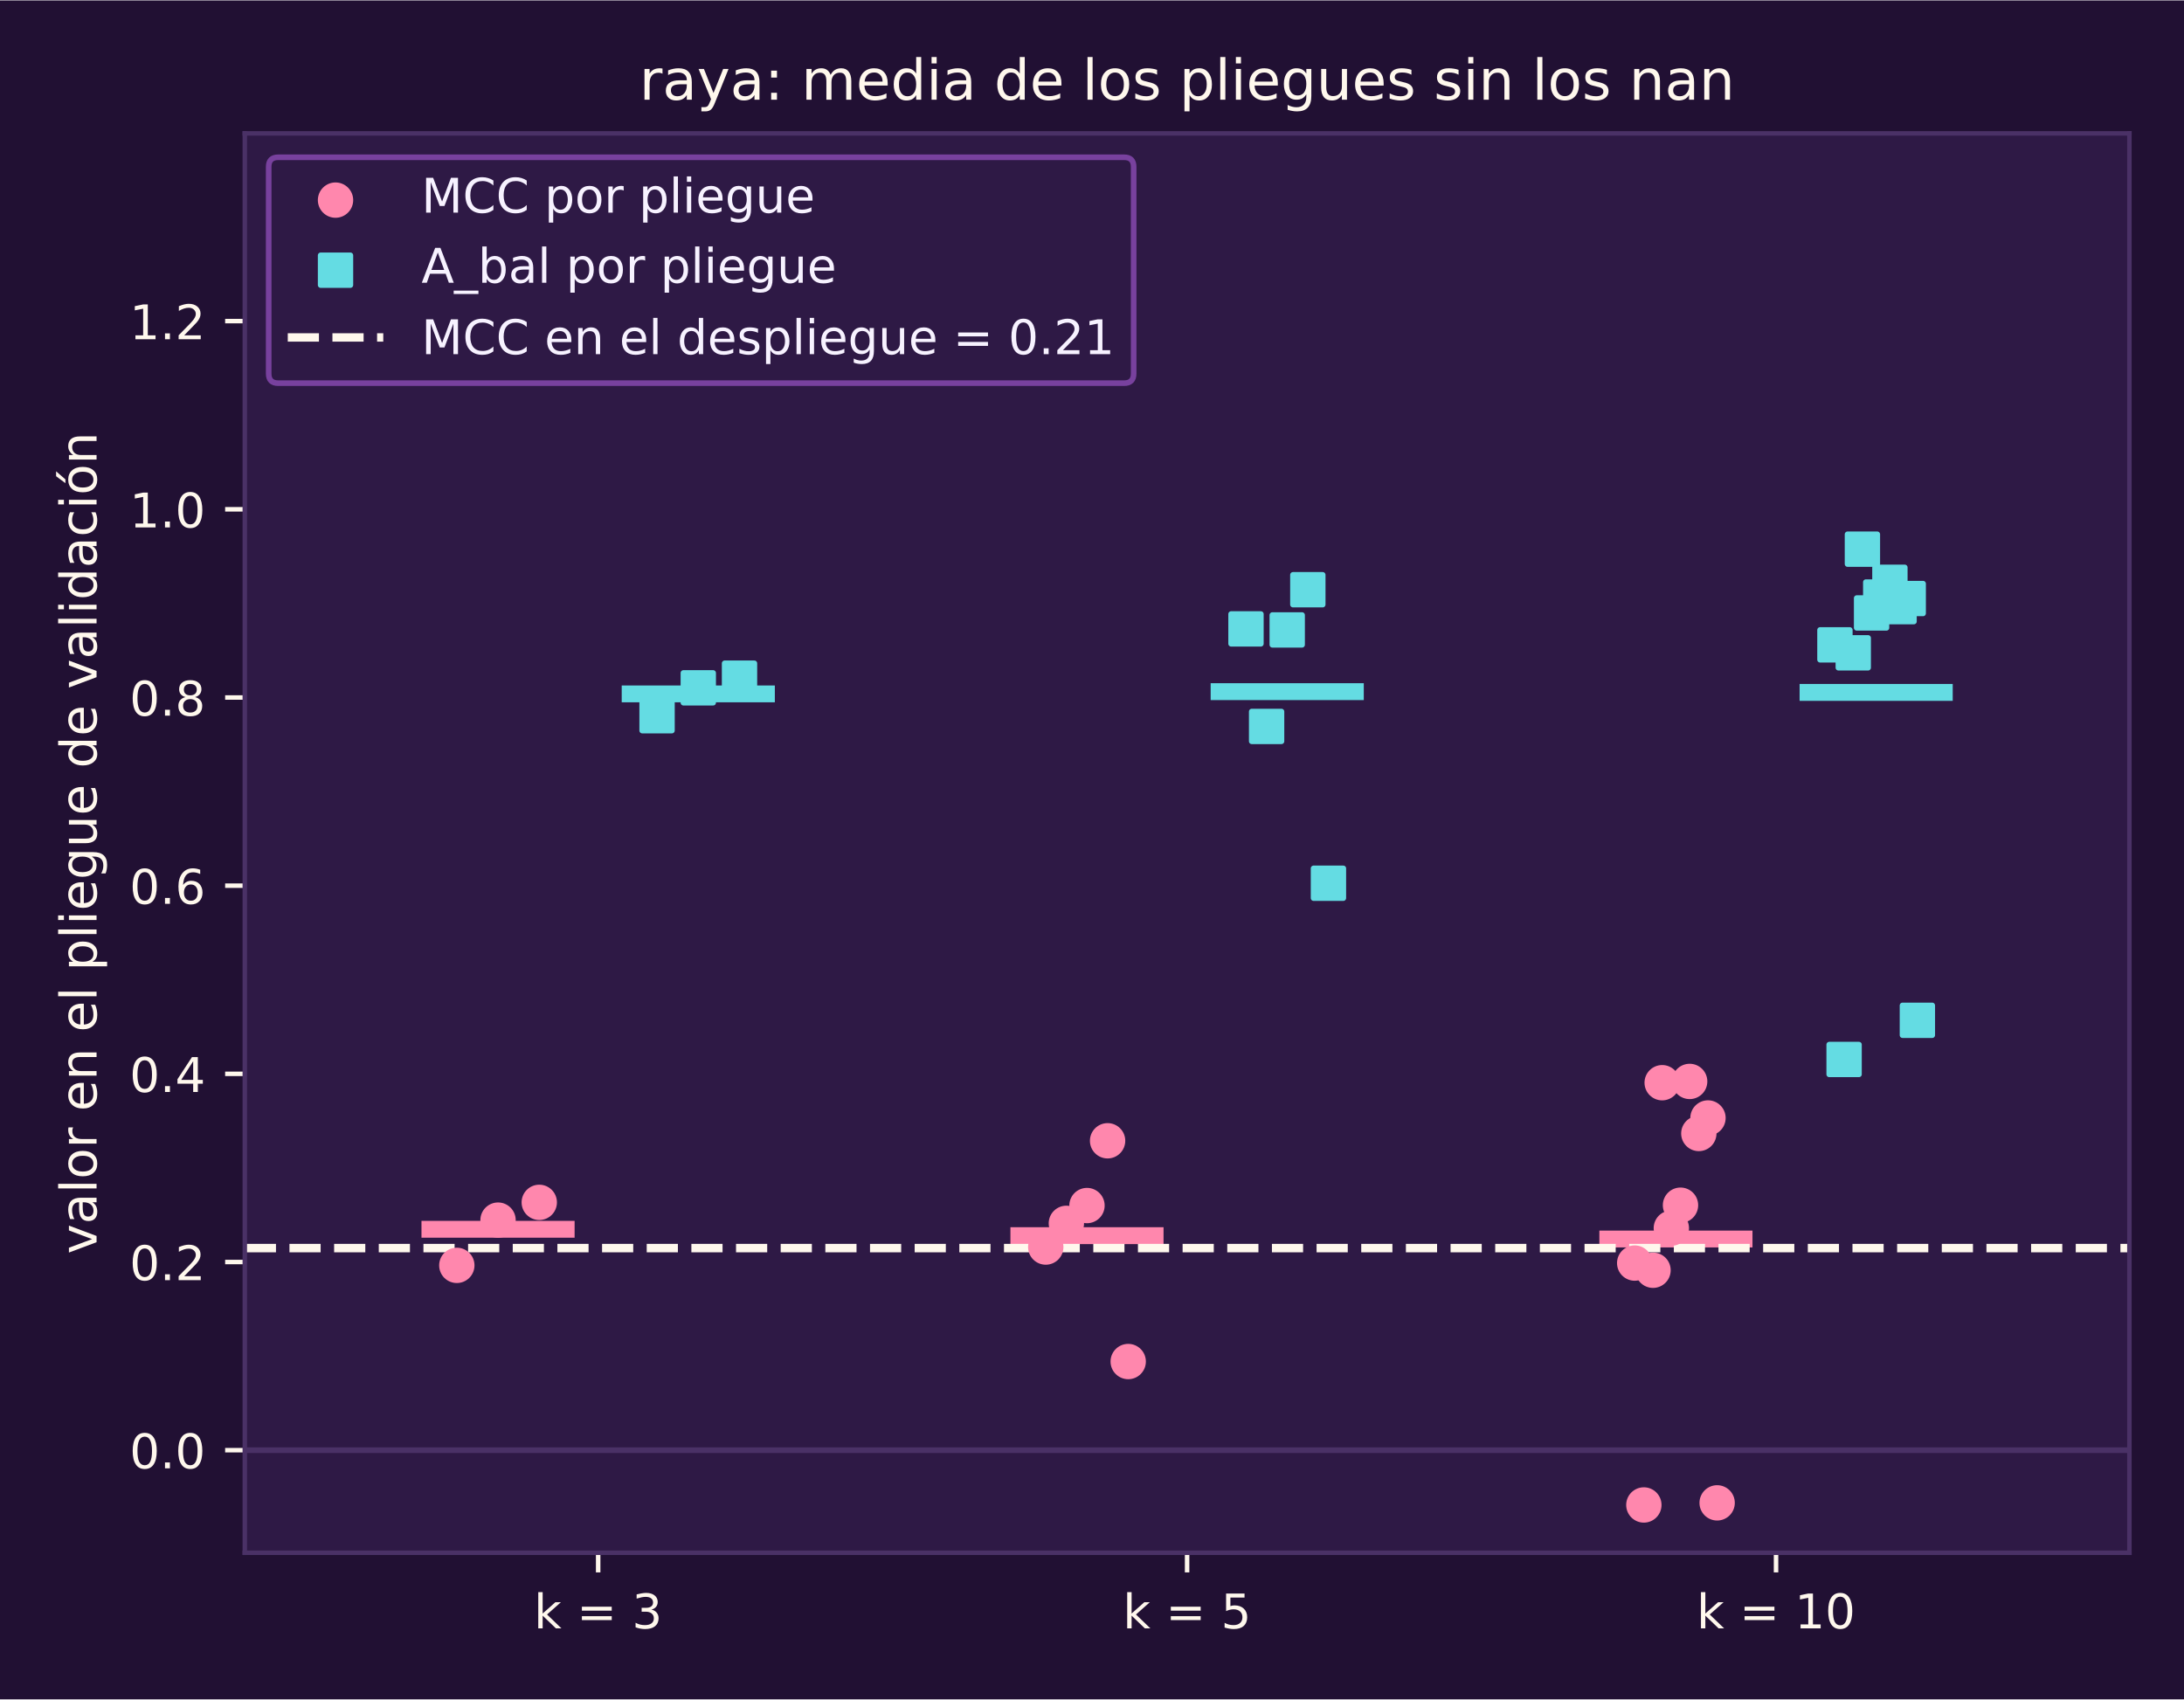
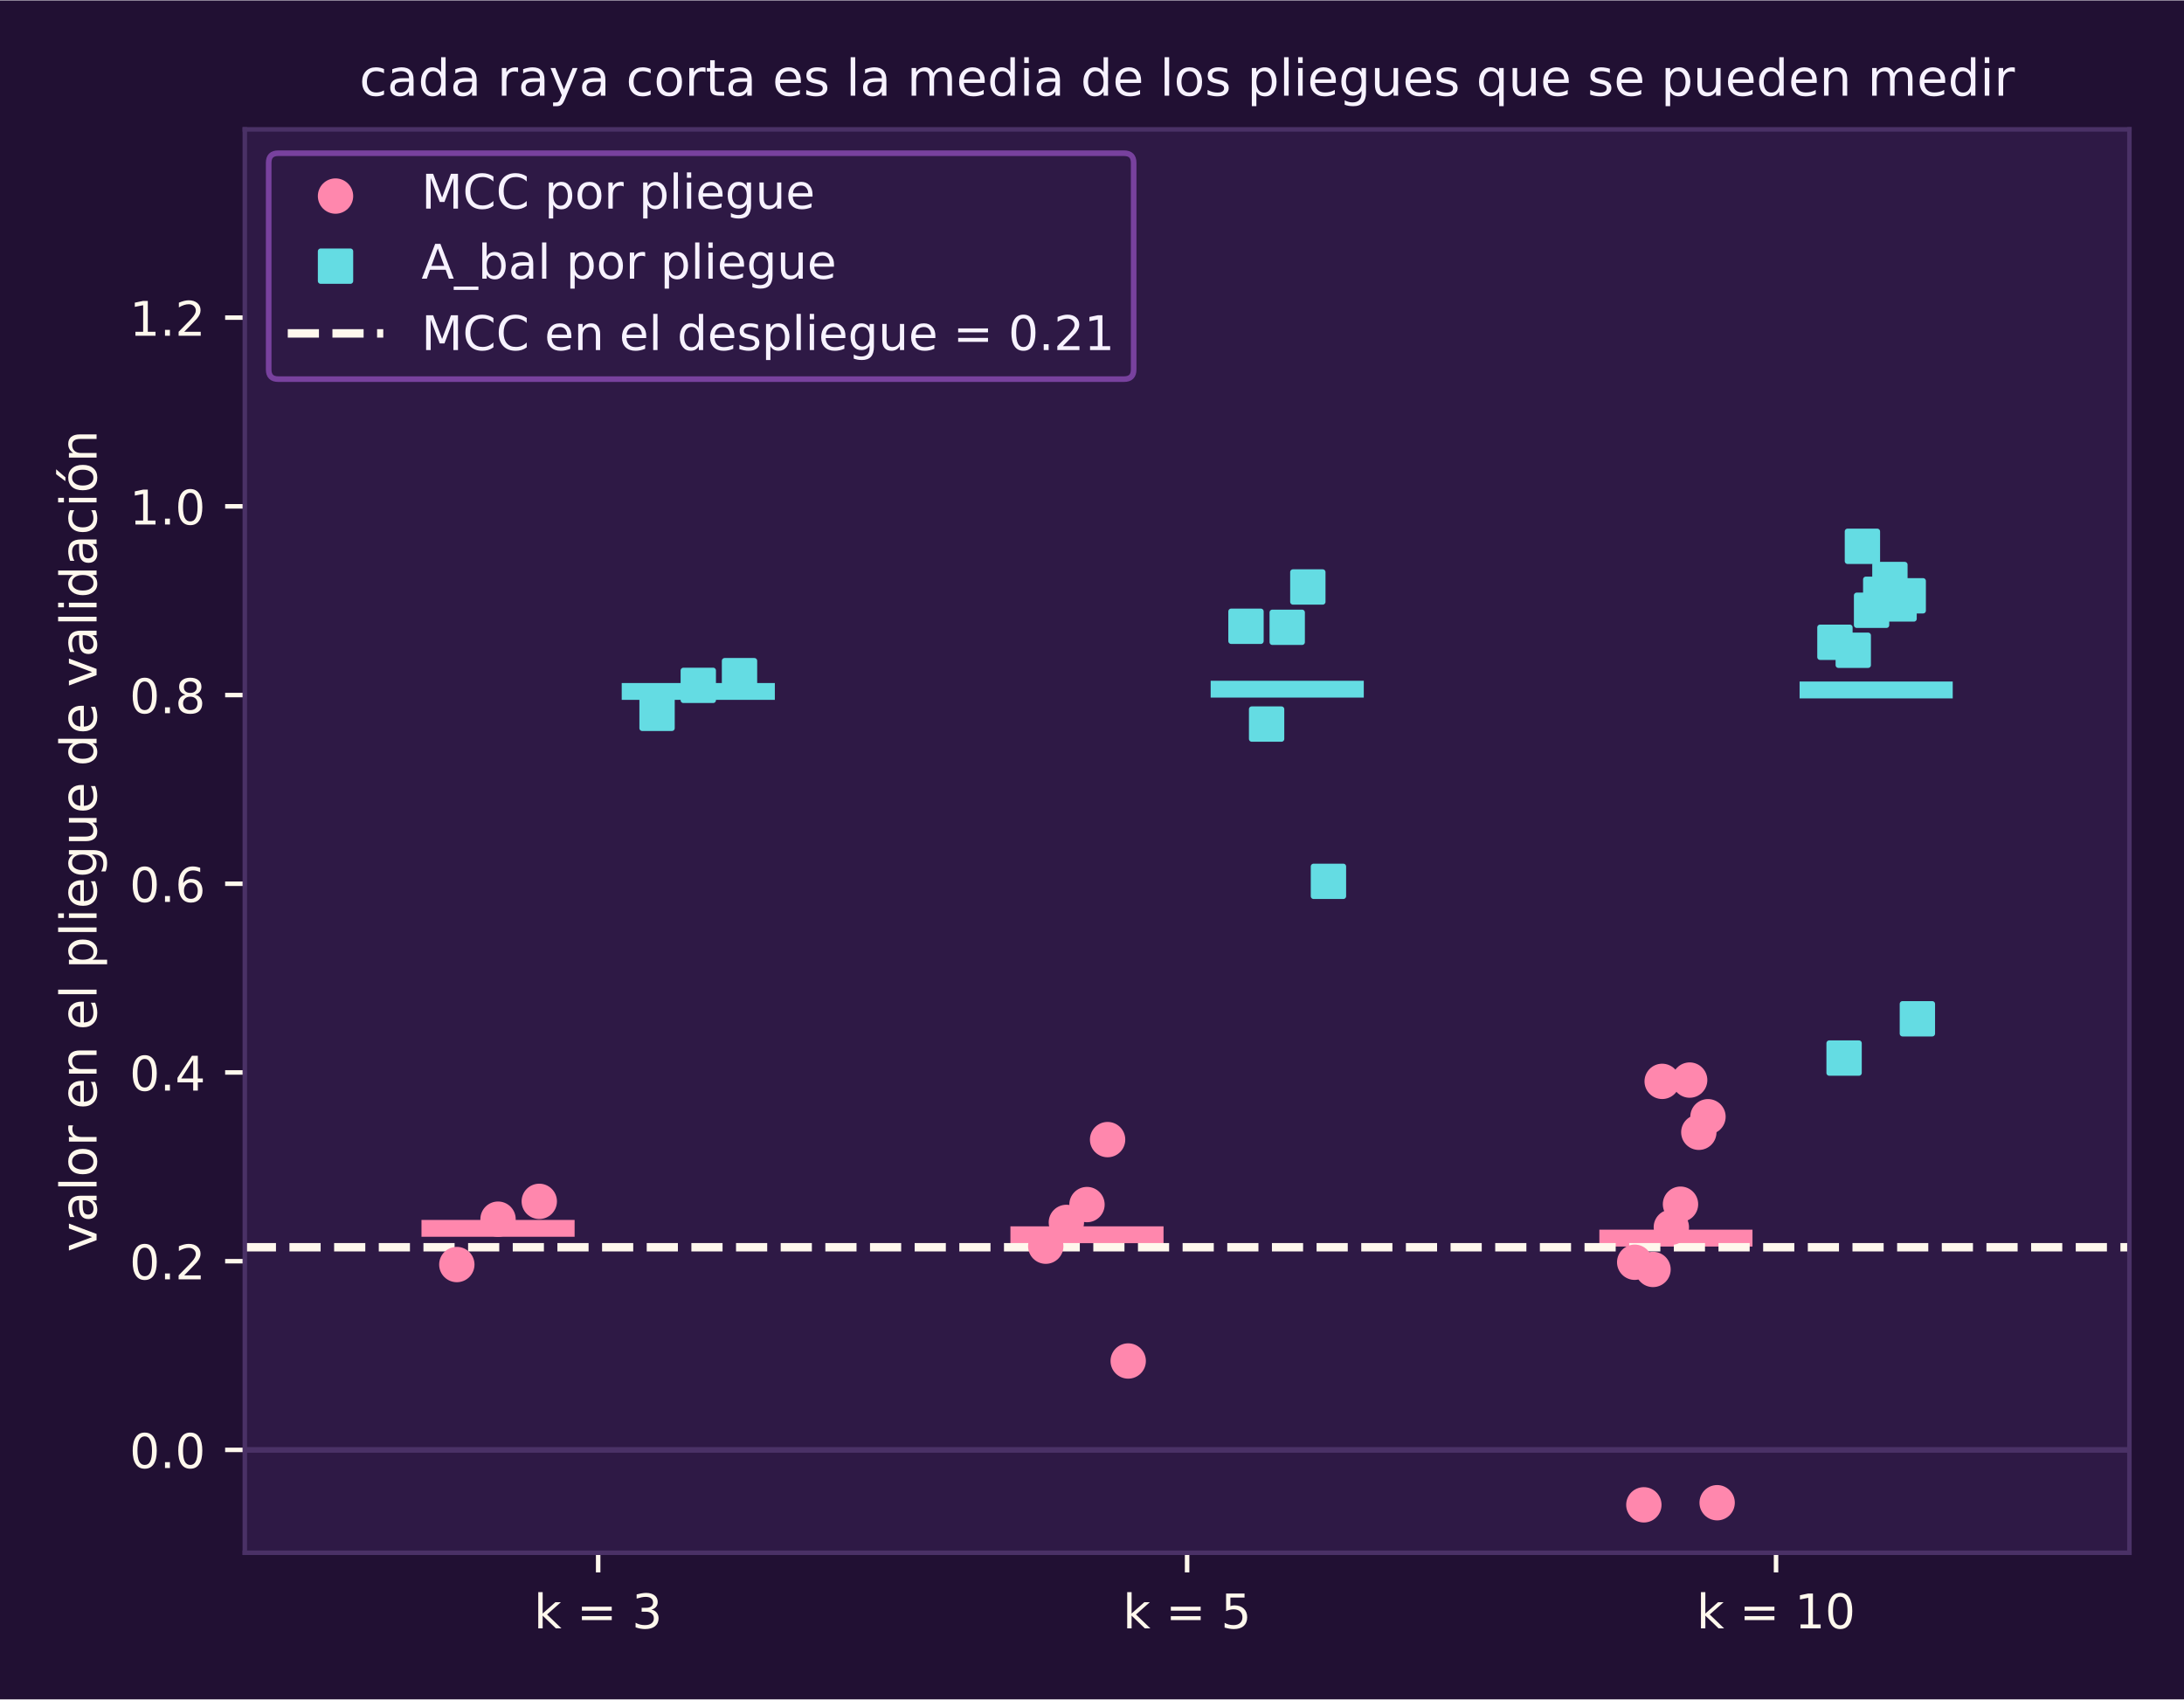
<svg xmlns="http://www.w3.org/2000/svg" xmlns:xlink="http://www.w3.org/1999/xlink" width="600" height="467" viewBox="0 0 388.8 302.4" role="img" aria-label="Con pocos fraudes por pliegue, el MCC de cada pliegue salta mucho: 14 fraudes en entrenamiento; con diez pliegues hay uno o dos fraudes en cada uno, el MCC va de -0.06 a 0.39 y la media apenas describe">
  <rect x="0" y="0" width="388.8" height="302.4" fill="#211033" />
  <defs>
    <style type="text/css">*{stroke-linejoin: round; stroke-linecap: butt}</style>
  </defs>
  <g id="figure_1">
    <g id="patch_1">
      <path d="M 0 302.4  L 388.8 302.4  L 388.8 0  L 0 0  z " style="fill: #211033" />
    </g>
    <g id="axes_1">
      <g id="patch_2">
-         <path d="M 43.58 276.32  L 379.08 276.32  L 379.08 23.64  L 43.58 23.64  z " style="fill: #2e1945" />
+         <path d="M 43.58 276.32  L 379.08 276.32  L 379.08 22.92  L 43.58 22.92  z " style="fill: #2e1945" />
      </g>
      <g id="line2d_1">
-         <path d="M 43.58 258.06  L 379.08 258.06  " clip-path="url(#pa9e0e0a2ed)" style="fill: none; stroke: #4a3166; stroke-linecap: square" />
+         <path d="M 43.58 258.008  L 379.08 258.008  " clip-path="url(#pa02015d988)" style="fill: none; stroke: #4a3166; stroke-linecap: square" />
      </g>
      <g id="matplotlib.axis_1">
        <g id="xtick_1">
          <g id="line2d_2">
            <defs>
              <path id="md5d1416848" d="M 0 0  L 0 3.5  " style="stroke: #fff8ed; stroke-width: 0.8" />
            </defs>
            <g>
              <use xlink:href="#md5d1416848" x="106.486" y="276.32" style="fill: #fff8ed; stroke: #fff8ed; stroke-width: 0.8" />
            </g>
          </g>
          <g id="text_1">
            <text style="font-size: 8.5px; font-family: 'DejaVu Sans', sans-serif; text-anchor: middle; fill: #fff8ed" x="106.486" y="289.779" transform="rotate(-0 106.4862 289.7787)">k = 3</text>
          </g>
        </g>
        <g id="xtick_2">
          <g id="line2d_3">
            <g>
              <use xlink:href="#md5d1416848" x="211.33" y="276.32" style="fill: #fff8ed; stroke: #fff8ed; stroke-width: 0.8" />
            </g>
          </g>
          <g id="text_2">
            <text style="font-size: 8.5px; font-family: 'DejaVu Sans', sans-serif; text-anchor: middle; fill: #fff8ed" x="211.33" y="289.779" transform="rotate(-0 211.33 289.7787)">k = 5</text>
          </g>
        </g>
        <g id="xtick_3">
          <g id="line2d_4">
            <g>
              <use xlink:href="#md5d1416848" x="316.174" y="276.32" style="fill: #fff8ed; stroke: #fff8ed; stroke-width: 0.8" />
            </g>
          </g>
          <g id="text_3">
            <text style="font-size: 8.5px; font-family: 'DejaVu Sans', sans-serif; text-anchor: middle; fill: #fff8ed" x="316.174" y="289.779" transform="rotate(-0 316.1737 289.7787)">k = 10</text>
          </g>
        </g>
      </g>
      <g id="matplotlib.axis_2">
        <g id="ytick_1">
          <g id="line2d_5">
            <defs>
              <path id="m7dde4cb0bd" d="M 0 0  L -3.5 0  " style="stroke: #fff8ed; stroke-width: 0.8" />
            </defs>
            <g>
-               <use xlink:href="#m7dde4cb0bd" x="43.58" y="258.06" style="fill: #fff8ed; stroke: #fff8ed; stroke-width: 0.8" />
+               <use xlink:href="#m7dde4cb0bd" x="43.58" y="258.008" style="fill: #fff8ed; stroke: #fff8ed; stroke-width: 0.8" />
            </g>
          </g>
          <g id="text_4">
-             <text style="font-size: 8.5px; font-family: 'DejaVu Sans', sans-serif; text-anchor: end; fill: #fff8ed" x="36.58" y="261.289" transform="rotate(-0 36.58 261.2894)">0.0</text>
+             <text style="font-size: 8.5px; font-family: 'DejaVu Sans', sans-serif; text-anchor: end; fill: #fff8ed" x="36.58" y="261.237" transform="rotate(-0 36.58 261.2373)">0.0</text>
          </g>
        </g>
        <g id="ytick_2">
          <g id="line2d_6">
            <g>
-               <use xlink:href="#m7dde4cb0bd" x="43.58" y="224.56" style="fill: #fff8ed; stroke: #fff8ed; stroke-width: 0.8" />
+               <use xlink:href="#m7dde4cb0bd" x="43.58" y="224.413" style="fill: #fff8ed; stroke: #fff8ed; stroke-width: 0.8" />
            </g>
          </g>
          <g id="text_5">
-             <text style="font-size: 8.5px; font-family: 'DejaVu Sans', sans-serif; text-anchor: end; fill: #fff8ed" x="36.58" y="227.789" transform="rotate(-0 36.58 227.7893)">0.2</text>
+             <text style="font-size: 8.5px; font-family: 'DejaVu Sans', sans-serif; text-anchor: end; fill: #fff8ed" x="36.58" y="227.642" transform="rotate(-0 36.58 227.6418)">0.2</text>
          </g>
        </g>
        <g id="ytick_3">
          <g id="line2d_7">
            <g>
-               <use xlink:href="#m7dde4cb0bd" x="43.58" y="191.06" style="fill: #fff8ed; stroke: #fff8ed; stroke-width: 0.8" />
+               <use xlink:href="#m7dde4cb0bd" x="43.58" y="190.817" style="fill: #fff8ed; stroke: #fff8ed; stroke-width: 0.8" />
            </g>
          </g>
          <g id="text_6">
-             <text style="font-size: 8.5px; font-family: 'DejaVu Sans', sans-serif; text-anchor: end; fill: #fff8ed" x="36.58" y="194.289" transform="rotate(-0 36.58 194.2893)">0.4</text>
+             <text style="font-size: 8.5px; font-family: 'DejaVu Sans', sans-serif; text-anchor: end; fill: #fff8ed" x="36.58" y="194.046" transform="rotate(-0 36.58 194.0464)">0.4</text>
          </g>
        </g>
        <g id="ytick_4">
          <g id="line2d_8">
            <g>
-               <use xlink:href="#m7dde4cb0bd" x="43.58" y="157.56" style="fill: #fff8ed; stroke: #fff8ed; stroke-width: 0.8" />
+               <use xlink:href="#m7dde4cb0bd" x="43.58" y="157.222" style="fill: #fff8ed; stroke: #fff8ed; stroke-width: 0.8" />
            </g>
          </g>
          <g id="text_7">
-             <text style="font-size: 8.5px; font-family: 'DejaVu Sans', sans-serif; text-anchor: end; fill: #fff8ed" x="36.58" y="160.789" transform="rotate(-0 36.58 160.7893)">0.6</text>
+             <text style="font-size: 8.5px; font-family: 'DejaVu Sans', sans-serif; text-anchor: end; fill: #fff8ed" x="36.58" y="160.451" transform="rotate(-0 36.58 160.4509)">0.6</text>
          </g>
        </g>
        <g id="ytick_5">
          <g id="line2d_9">
            <g>
-               <use xlink:href="#m7dde4cb0bd" x="43.58" y="124.06" style="fill: #fff8ed; stroke: #fff8ed; stroke-width: 0.8" />
+               <use xlink:href="#m7dde4cb0bd" x="43.58" y="123.626" style="fill: #fff8ed; stroke: #fff8ed; stroke-width: 0.8" />
            </g>
          </g>
          <g id="text_8">
-             <text style="font-size: 8.5px; font-family: 'DejaVu Sans', sans-serif; text-anchor: end; fill: #fff8ed" x="36.58" y="127.289" transform="rotate(-0 36.58 127.2893)">0.8</text>
+             <text style="font-size: 8.5px; font-family: 'DejaVu Sans', sans-serif; text-anchor: end; fill: #fff8ed" x="36.58" y="126.855" transform="rotate(-0 36.58 126.8554)">0.8</text>
          </g>
        </g>
        <g id="ytick_6">
          <g id="line2d_10">
            <g>
-               <use xlink:href="#m7dde4cb0bd" x="43.58" y="90.56" style="fill: #fff8ed; stroke: #fff8ed; stroke-width: 0.8" />
+               <use xlink:href="#m7dde4cb0bd" x="43.58" y="90.031" style="fill: #fff8ed; stroke: #fff8ed; stroke-width: 0.8" />
            </g>
          </g>
          <g id="text_9">
-             <text style="font-size: 8.5px; font-family: 'DejaVu Sans', sans-serif; text-anchor: end; fill: #fff8ed" x="36.58" y="93.789" transform="rotate(-0 36.58 93.78925)">1.0</text>
+             <text style="font-size: 8.5px; font-family: 'DejaVu Sans', sans-serif; text-anchor: end; fill: #fff8ed" x="36.58" y="93.26" transform="rotate(-0 36.58 93.25993)">1.0</text>
          </g>
        </g>
        <g id="ytick_7">
          <g id="line2d_11">
            <g>
-               <use xlink:href="#m7dde4cb0bd" x="43.58" y="57.06" style="fill: #fff8ed; stroke: #fff8ed; stroke-width: 0.8" />
+               <use xlink:href="#m7dde4cb0bd" x="43.58" y="56.435" style="fill: #fff8ed; stroke: #fff8ed; stroke-width: 0.8" />
            </g>
          </g>
          <g id="text_10">
-             <text style="font-size: 8.5px; font-family: 'DejaVu Sans', sans-serif; text-anchor: end; fill: #fff8ed" x="36.58" y="60.289" transform="rotate(-0 36.58 60.28923)">1.2</text>
+             <text style="font-size: 8.5px; font-family: 'DejaVu Sans', sans-serif; text-anchor: end; fill: #fff8ed" x="36.58" y="59.664" transform="rotate(-0 36.58 59.66445)">1.2</text>
          </g>
        </g>
        <g id="text_11">
-           <text style="font-size: 9px; font-family: 'DejaVu Sans', sans-serif; text-anchor: middle; fill: #fff8ed" x="17.191" y="149.98" transform="rotate(-90 17.19063 149.98)">valor en el pliegue de validación</text>
+           <text style="font-size: 9px; font-family: 'DejaVu Sans', sans-serif; text-anchor: middle; fill: #fff8ed" x="17.191" y="149.62" transform="rotate(-90 17.19063 149.62)">valor en el pliegue de validación</text>
        </g>
      </g>
      <g id="media-mcc-k3">
-         <path d="M 75.033 218.735  L 102.293 218.735  " clip-path="url(#pa9e0e0a2ed)" style="fill: none; stroke: #ff87ad; stroke-width: 3" />
+         <path d="M 75.033 218.57  L 102.293 218.57  " clip-path="url(#pa02015d988)" style="fill: none; stroke: #ff87ad; stroke-width: 3" />
      </g>
      <g id="media-aciertos_balanceados-k3">
-         <path d="M 110.68 123.424  L 137.939 123.424  " clip-path="url(#pa9e0e0a2ed)" style="fill: none; stroke: #64dce3; stroke-width: 3" />
+         <path d="M 110.68 122.989  L 137.939 122.989  " clip-path="url(#pa02015d988)" style="fill: none; stroke: #64dce3; stroke-width: 3" />
      </g>
      <g id="media-mcc-k5">
-         <path d="M 179.877 219.869  L 207.136 219.869  " clip-path="url(#pa9e0e0a2ed)" style="fill: none; stroke: #ff87ad; stroke-width: 3" />
+         <path d="M 179.877 219.708  L 207.136 219.708  " clip-path="url(#pa02015d988)" style="fill: none; stroke: #ff87ad; stroke-width: 3" />
      </g>
      <g id="media-aciertos_balanceados-k5">
-         <path d="M 215.524 123.021  L 242.783 123.021  " clip-path="url(#pa9e0e0a2ed)" style="fill: none; stroke: #64dce3; stroke-width: 3" />
+         <path d="M 215.524 122.585  L 242.783 122.585  " clip-path="url(#pa02015d988)" style="fill: none; stroke: #64dce3; stroke-width: 3" />
      </g>
      <g id="media-mcc-k10">
-         <path d="M 284.721 220.466  L 311.98 220.466  " clip-path="url(#pa9e0e0a2ed)" style="fill: none; stroke: #ff87ad; stroke-width: 3" />
+         <path d="M 284.721 220.306  L 311.98 220.306  " clip-path="url(#pa02015d988)" style="fill: none; stroke: #ff87ad; stroke-width: 3" />
      </g>
      <g id="media-aciertos_balanceados-k10">
-         <path d="M 320.368 123.157  L 347.627 123.157  " clip-path="url(#pa9e0e0a2ed)" style="fill: none; stroke: #64dce3; stroke-width: 3" />
+         <path d="M 320.368 122.72  L 347.627 122.72  " clip-path="url(#pa02015d988)" style="fill: none; stroke: #64dce3; stroke-width: 3" />
      </g>
      <g id="line2d_12">
-         <path d="M 43.58 222.087  L 379.08 222.087  " clip-path="url(#pa9e0e0a2ed)" style="fill: none; stroke-dasharray: 5.55,2.4; stroke-dashoffset: 0; stroke: #fff8ed; stroke-width: 1.5" />
+         <path d="M 43.58 221.933  L 379.08 221.933  " clip-path="url(#pa02015d988)" style="fill: none; stroke-dasharray: 5.55,2.4; stroke-dashoffset: 0; stroke: #fff8ed; stroke-width: 1.5" />
      </g>
      <g id="patch_3">
-         <path d="M 43.58 276.32  L 43.58 23.64  " style="fill: none; stroke: #4a3166; stroke-width: 0.8; stroke-linejoin: miter; stroke-linecap: square" />
+         <path d="M 43.58 276.32  L 43.58 22.92  " style="fill: none; stroke: #4a3166; stroke-width: 0.8; stroke-linejoin: miter; stroke-linecap: square" />
      </g>
      <g id="patch_4">
-         <path d="M 379.08 276.32  L 379.08 23.64  " style="fill: none; stroke: #4a3166; stroke-width: 0.8; stroke-linejoin: miter; stroke-linecap: square" />
+         <path d="M 379.08 276.32  L 379.08 22.92  " style="fill: none; stroke: #4a3166; stroke-width: 0.8; stroke-linejoin: miter; stroke-linecap: square" />
      </g>
      <g id="patch_5">
        <path d="M 43.58 276.32  L 379.08 276.32  " style="fill: none; stroke: #4a3166; stroke-width: 0.8; stroke-linejoin: miter; stroke-linecap: square" />
      </g>
      <g id="patch_6">
-         <path d="M 43.58 23.64  L 379.08 23.64  " style="fill: none; stroke: #4a3166; stroke-width: 0.8; stroke-linejoin: miter; stroke-linecap: square" />
+         <path d="M 43.58 22.92  L 379.08 22.92  " style="fill: none; stroke: #4a3166; stroke-width: 0.8; stroke-linejoin: miter; stroke-linecap: square" />
      </g>
      <g id="pliegue-mcc-k3">
        <defs>
          <path id="mb9bb7312f2" d="M 0 2.646  C 0.702 2.646 1.375 2.367 1.871 1.871  C 2.367 1.375 2.646 0.702 2.646 0  C 2.646 -0.702 2.367 -1.375 1.871 -1.871  C 1.375 -2.367 0.702 -2.646 0 -2.646  C -0.702 -2.646 -1.375 -2.367 -1.871 -1.871  C -2.367 -1.375 -2.646 -0.702 -2.646 0  C -2.646 0.702 -2.367 1.375 -1.871 1.871  C -1.375 2.367 -0.702 2.646 0 2.646  z " style="stroke: #ff87ad" />
        </defs>
-         <g clip-path="url(#pa9e0e0a2ed)">
-           <use xlink:href="#mb9bb7312f2" x="81.324" y="225.158" style="fill: #ff87ad; stroke: #ff87ad" />
-           <use xlink:href="#mb9bb7312f2" x="88.663" y="217.104" style="fill: #ff87ad; stroke: #ff87ad" />
-           <use xlink:href="#mb9bb7312f2" x="96.002" y="213.942" style="fill: #ff87ad; stroke: #ff87ad" />
+         <g clip-path="url(#pa02015d988)">
+           <use xlink:href="#mb9bb7312f2" x="81.324" y="225.012" style="fill: #ff87ad; stroke: #ff87ad" />
+           <use xlink:href="#mb9bb7312f2" x="88.663" y="216.935" style="fill: #ff87ad; stroke: #ff87ad" />
+           <use xlink:href="#mb9bb7312f2" x="96.002" y="213.764" style="fill: #ff87ad; stroke: #ff87ad" />
        </g>
      </g>
      <g id="pliegue-aciertos_balanceados-k3">
        <defs>
          <path id="m7f89623c28" d="M -2.646 2.646  L 2.646 2.646  L 2.646 -2.646  L -2.646 -2.646  z " style="stroke: #64dce3" />
        </defs>
-         <g clip-path="url(#pa9e0e0a2ed)">
-           <use xlink:href="#m7f89623c28" x="116.971" y="127.307" style="fill: #64dce3; stroke: #64dce3" />
-           <use xlink:href="#m7f89623c28" x="124.31" y="122.342" style="fill: #64dce3; stroke: #64dce3" />
-           <use xlink:href="#m7f89623c28" x="131.649" y="120.624" style="fill: #64dce3; stroke: #64dce3" />
+         <g clip-path="url(#pa02015d988)">
+           <use xlink:href="#m7f89623c28" x="116.971" y="126.883" style="fill: #64dce3; stroke: #64dce3" />
+           <use xlink:href="#m7f89623c28" x="124.31" y="121.903" style="fill: #64dce3; stroke: #64dce3" />
+           <use xlink:href="#m7f89623c28" x="131.649" y="120.18" style="fill: #64dce3; stroke: #64dce3" />
        </g>
      </g>
      <g id="pliegue-mcc-k5">
-         <g clip-path="url(#pa9e0e0a2ed)">
-           <use xlink:href="#mb9bb7312f2" x="186.167" y="221.898" style="fill: #ff87ad; stroke: #ff87ad" />
-           <use xlink:href="#mb9bb7312f2" x="189.837" y="217.679" style="fill: #ff87ad; stroke: #ff87ad" />
-           <use xlink:href="#mb9bb7312f2" x="193.507" y="214.51" style="fill: #ff87ad; stroke: #ff87ad" />
-           <use xlink:href="#mb9bb7312f2" x="197.176" y="202.979" style="fill: #ff87ad; stroke: #ff87ad" />
-           <use xlink:href="#mb9bb7312f2" x="200.846" y="242.28" style="fill: #ff87ad; stroke: #ff87ad" />
+         <g clip-path="url(#pa02015d988)">
+           <use xlink:href="#mb9bb7312f2" x="186.167" y="221.743" style="fill: #ff87ad; stroke: #ff87ad" />
+           <use xlink:href="#mb9bb7312f2" x="189.837" y="217.512" style="fill: #ff87ad; stroke: #ff87ad" />
+           <use xlink:href="#mb9bb7312f2" x="193.507" y="214.334" style="fill: #ff87ad; stroke: #ff87ad" />
+           <use xlink:href="#mb9bb7312f2" x="197.176" y="202.77" style="fill: #ff87ad; stroke: #ff87ad" />
+           <use xlink:href="#mb9bb7312f2" x="200.846" y="242.183" style="fill: #ff87ad; stroke: #ff87ad" />
        </g>
      </g>
      <g id="pliegue-aciertos_balanceados-k5">
-         <g clip-path="url(#pa9e0e0a2ed)">
-           <use xlink:href="#m7f89623c28" x="221.814" y="111.852" style="fill: #64dce3; stroke: #64dce3" />
-           <use xlink:href="#m7f89623c28" x="225.484" y="129.214" style="fill: #64dce3; stroke: #64dce3" />
-           <use xlink:href="#m7f89623c28" x="229.153" y="112.034" style="fill: #64dce3; stroke: #64dce3" />
-           <use xlink:href="#m7f89623c28" x="232.823" y="104.876" style="fill: #64dce3; stroke: #64dce3" />
-           <use xlink:href="#m7f89623c28" x="236.493" y="157.13" style="fill: #64dce3; stroke: #64dce3" />
+         <g clip-path="url(#pa02015d988)">
+           <use xlink:href="#m7f89623c28" x="221.814" y="111.384" style="fill: #64dce3; stroke: #64dce3" />
+           <use xlink:href="#m7f89623c28" x="225.484" y="128.795" style="fill: #64dce3; stroke: #64dce3" />
+           <use xlink:href="#m7f89623c28" x="229.153" y="111.566" style="fill: #64dce3; stroke: #64dce3" />
+           <use xlink:href="#m7f89623c28" x="232.823" y="104.388" style="fill: #64dce3; stroke: #64dce3" />
+           <use xlink:href="#m7f89623c28" x="236.493" y="156.791" style="fill: #64dce3; stroke: #64dce3" />
        </g>
      </g>
      <g id="pliegue-mcc-k10">
-         <g clip-path="url(#pa9e0e0a2ed)">
-           <use xlink:href="#mb9bb7312f2" x="291.011" y="224.75" style="fill: #ff87ad; stroke: #ff87ad" />
-           <use xlink:href="#mb9bb7312f2" x="292.642" y="267.812" style="fill: #ff87ad; stroke: #ff87ad" />
-           <use xlink:href="#mb9bb7312f2" x="294.273" y="226.027" style="fill: #ff87ad; stroke: #ff87ad" />
-           <use xlink:href="#mb9bb7312f2" x="295.904" y="192.64" style="fill: #ff87ad; stroke: #ff87ad" />
-           <use xlink:href="#mb9bb7312f2" x="297.535" y="218.532" style="fill: #ff87ad; stroke: #ff87ad" />
-           <use xlink:href="#mb9bb7312f2" x="299.166" y="214.447" style="fill: #ff87ad; stroke: #ff87ad" />
-           <use xlink:href="#mb9bb7312f2" x="300.797" y="192.413" style="fill: #ff87ad; stroke: #ff87ad" />
-           <use xlink:href="#mb9bb7312f2" x="302.428" y="201.679" style="fill: #ff87ad; stroke: #ff87ad" />
-           <use xlink:href="#mb9bb7312f2" x="304.058" y="198.918" style="fill: #ff87ad; stroke: #ff87ad" />
-           <use xlink:href="#mb9bb7312f2" x="305.689" y="267.438" style="fill: #ff87ad; stroke: #ff87ad" />
+         <g clip-path="url(#pa02015d988)">
+           <use xlink:href="#mb9bb7312f2" x="291.011" y="224.603" style="fill: #ff87ad; stroke: #ff87ad" />
+           <use xlink:href="#mb9bb7312f2" x="292.642" y="267.788" style="fill: #ff87ad; stroke: #ff87ad" />
+           <use xlink:href="#mb9bb7312f2" x="294.273" y="225.883" style="fill: #ff87ad; stroke: #ff87ad" />
+           <use xlink:href="#mb9bb7312f2" x="295.904" y="192.402" style="fill: #ff87ad; stroke: #ff87ad" />
+           <use xlink:href="#mb9bb7312f2" x="297.535" y="218.367" style="fill: #ff87ad; stroke: #ff87ad" />
+           <use xlink:href="#mb9bb7312f2" x="299.166" y="214.27" style="fill: #ff87ad; stroke: #ff87ad" />
+           <use xlink:href="#mb9bb7312f2" x="300.797" y="192.173" style="fill: #ff87ad; stroke: #ff87ad" />
+           <use xlink:href="#mb9bb7312f2" x="302.428" y="201.467" style="fill: #ff87ad; stroke: #ff87ad" />
+           <use xlink:href="#mb9bb7312f2" x="304.058" y="198.698" style="fill: #ff87ad; stroke: #ff87ad" />
+           <use xlink:href="#mb9bb7312f2" x="305.689" y="267.413" style="fill: #ff87ad; stroke: #ff87ad" />
        </g>
      </g>
      <g id="pliegue-aciertos_balanceados-k10">
-         <g clip-path="url(#pa9e0e0a2ed)">
-           <use xlink:href="#m7f89623c28" x="326.658" y="114.691" style="fill: #64dce3; stroke: #64dce3" />
-           <use xlink:href="#m7f89623c28" x="328.289" y="188.505" style="fill: #64dce3; stroke: #64dce3" />
-           <use xlink:href="#m7f89623c28" x="329.92" y="116.111" style="fill: #64dce3; stroke: #64dce3" />
-           <use xlink:href="#m7f89623c28" x="331.551" y="97.657" style="fill: #64dce3; stroke: #64dce3" />
-           <use xlink:href="#m7f89623c28" x="333.182" y="109.013" style="fill: #64dce3; stroke: #64dce3" />
-           <use xlink:href="#m7f89623c28" x="334.813" y="106.174" style="fill: #64dce3; stroke: #64dce3" />
-           <use xlink:href="#m7f89623c28" x="336.444" y="103.556" style="fill: #64dce3; stroke: #64dce3" />
-           <use xlink:href="#m7f89623c28" x="338.074" y="107.888" style="fill: #64dce3; stroke: #64dce3" />
-           <use xlink:href="#m7f89623c28" x="339.705" y="106.444" style="fill: #64dce3; stroke: #64dce3" />
-           <use xlink:href="#m7f89623c28" x="341.336" y="181.53" style="fill: #64dce3; stroke: #64dce3" />
+         <g clip-path="url(#pa02015d988)">
+           <use xlink:href="#m7f89623c28" x="326.658" y="114.231" style="fill: #64dce3; stroke: #64dce3" />
+           <use xlink:href="#m7f89623c28" x="328.289" y="188.255" style="fill: #64dce3; stroke: #64dce3" />
+           <use xlink:href="#m7f89623c28" x="329.92" y="115.654" style="fill: #64dce3; stroke: #64dce3" />
+           <use xlink:href="#m7f89623c28" x="331.551" y="97.148" style="fill: #64dce3; stroke: #64dce3" />
+           <use xlink:href="#m7f89623c28" x="333.182" y="108.537" style="fill: #64dce3; stroke: #64dce3" />
+           <use xlink:href="#m7f89623c28" x="334.813" y="105.69" style="fill: #64dce3; stroke: #64dce3" />
+           <use xlink:href="#m7f89623c28" x="336.444" y="103.063" style="fill: #64dce3; stroke: #64dce3" />
+           <use xlink:href="#m7f89623c28" x="338.074" y="107.408" style="fill: #64dce3; stroke: #64dce3" />
+           <use xlink:href="#m7f89623c28" x="339.705" y="105.959" style="fill: #64dce3; stroke: #64dce3" />
+           <use xlink:href="#m7f89623c28" x="341.336" y="181.26" style="fill: #64dce3; stroke: #64dce3" />
        </g>
      </g>
      <g id="text_12">
-         <text style="font-size: 10px; font-family: 'DejaVu Sans', sans-serif; text-anchor: middle; fill: #fff8ed" x="211.33" y="17.64" transform="rotate(-0 211.33 17.64)">raya: media de los pliegues sin los nan</text>
+         <text style="font-size: 9px; font-family: 'DejaVu Sans', sans-serif; text-anchor: middle; fill: #f7f2ff" x="211.33" y="16.92" transform="rotate(-0 211.33 16.92)">cada raya corta es la media de los pliegues que se pueden medir</text>
      </g>
      <g id="legend_1">
        <g id="patch_7">
-           <path d="M 49.53 68.106  L 200.115 68.106  Q 201.815 68.106 201.815 66.406  L 201.815 29.59  Q 201.815 27.89 200.115 27.89  L 49.53 27.89  Q 47.83 27.89 47.83 29.59  L 47.83 66.406  Q 47.83 68.106 49.53 68.106  z " style="fill: #2e1945; stroke: #78419e; stroke-linejoin: miter" />
+           <path d="M 49.53 67.386  L 200.115 67.386  Q 201.815 67.386 201.815 65.686  L 201.815 28.87  Q 201.815 27.17 200.115 27.17  L 49.53 27.17  Q 47.83 27.17 47.83 28.87  L 47.83 65.686  Q 47.83 67.386 49.53 67.386  z " style="fill: #2e1945; stroke: #78419e; stroke-linejoin: miter" />
        </g>
        <g id="PathCollection_1">
          <g>
-             <use xlink:href="#mb9bb7312f2" x="59.73" y="35.517" style="fill: #ff87ad; stroke: #ff87ad" />
+             <use xlink:href="#mb9bb7312f2" x="59.73" y="34.797" style="fill: #ff87ad; stroke: #ff87ad" />
          </g>
        </g>
        <g id="text_13">
-           <text style="font-size: 8.5px; font-family: 'DejaVu Sans', sans-serif; text-anchor: start; fill: #f7f2ff" x="75.03" y="37.749" transform="rotate(-0 75.03 37.74867)">MCC por pliegue</text>
+           <text style="font-size: 8.5px; font-family: 'DejaVu Sans', sans-serif; text-anchor: start; fill: #f7f2ff" x="75.03" y="37.029" transform="rotate(-0 75.03 37.02867)">MCC por pliegue</text>
        </g>
        <g id="PathCollection_2">
          <g>
-             <use xlink:href="#m7f89623c28" x="59.73" y="47.994" style="fill: #64dce3; stroke: #64dce3" />
+             <use xlink:href="#m7f89623c28" x="59.73" y="47.274" style="fill: #64dce3; stroke: #64dce3" />
          </g>
        </g>
        <g id="text_14">
-           <text style="font-size: 8.5px; font-family: 'DejaVu Sans', sans-serif; text-anchor: start; fill: #f7f2ff" x="75.03" y="50.225" transform="rotate(-0 75.03 50.22508)">A_bal por pliegue</text>
+           <text style="font-size: 8.5px; font-family: 'DejaVu Sans', sans-serif; text-anchor: start; fill: #f7f2ff" x="75.03" y="49.505" transform="rotate(-0 75.03 49.50508)">A_bal por pliegue</text>
        </g>
        <g id="line2d_13">
-           <path d="M 51.23 59.963  L 59.73 59.963  L 68.23 59.963  " style="fill: none; stroke-dasharray: 5.55,2.4; stroke-dashoffset: 0; stroke: #fff8ed; stroke-width: 1.5" />
+           <path d="M 51.23 59.243  L 59.73 59.243  L 68.23 59.243  " style="fill: none; stroke-dasharray: 5.55,2.4; stroke-dashoffset: 0; stroke: #fff8ed; stroke-width: 1.5" />
        </g>
        <g id="text_15">
-           <text style="font-size: 8.5px; font-family: 'DejaVu Sans', sans-serif; text-anchor: start; fill: #f7f2ff" x="75.03" y="62.938" transform="rotate(-0 75.03 62.93789)">MCC en el despliegue = 0.21</text>
+           <text style="font-size: 8.5px; font-family: 'DejaVu Sans', sans-serif; text-anchor: start; fill: #f7f2ff" x="75.03" y="62.218" transform="rotate(-0 75.03 62.21789)">MCC en el despliegue = 0.21</text>
        </g>
      </g>
    </g>
  </g>
  <defs>
-     <clipPath id="pa9e0e0a2ed">
-       <rect x="43.58" y="23.64" width="335.5" height="252.68" />
+     <clipPath id="pa02015d988">
+       <rect x="43.58" y="22.92" width="335.5" height="253.4" />
    </clipPath>
  </defs>
</svg>
